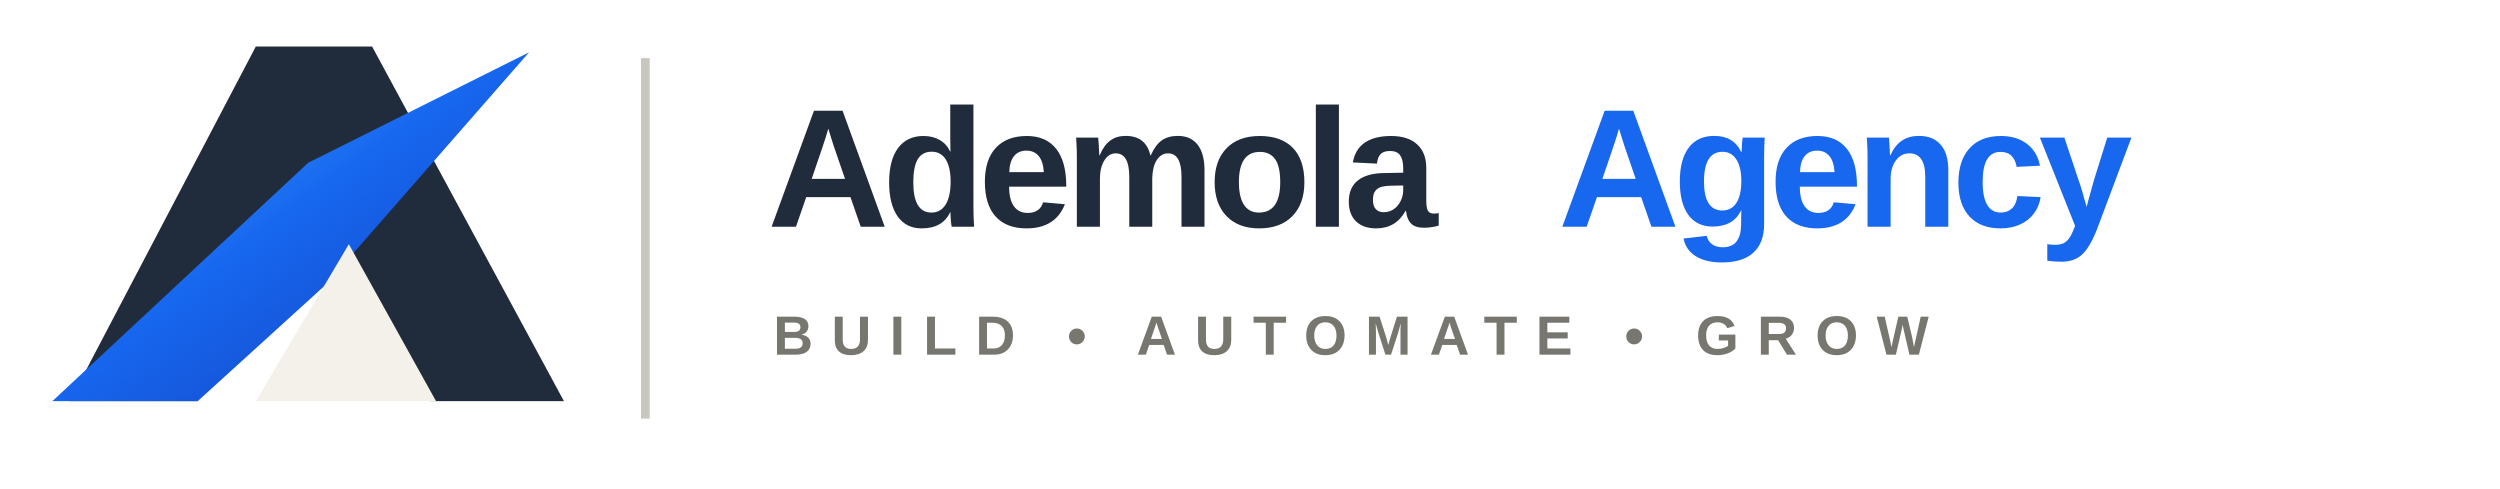
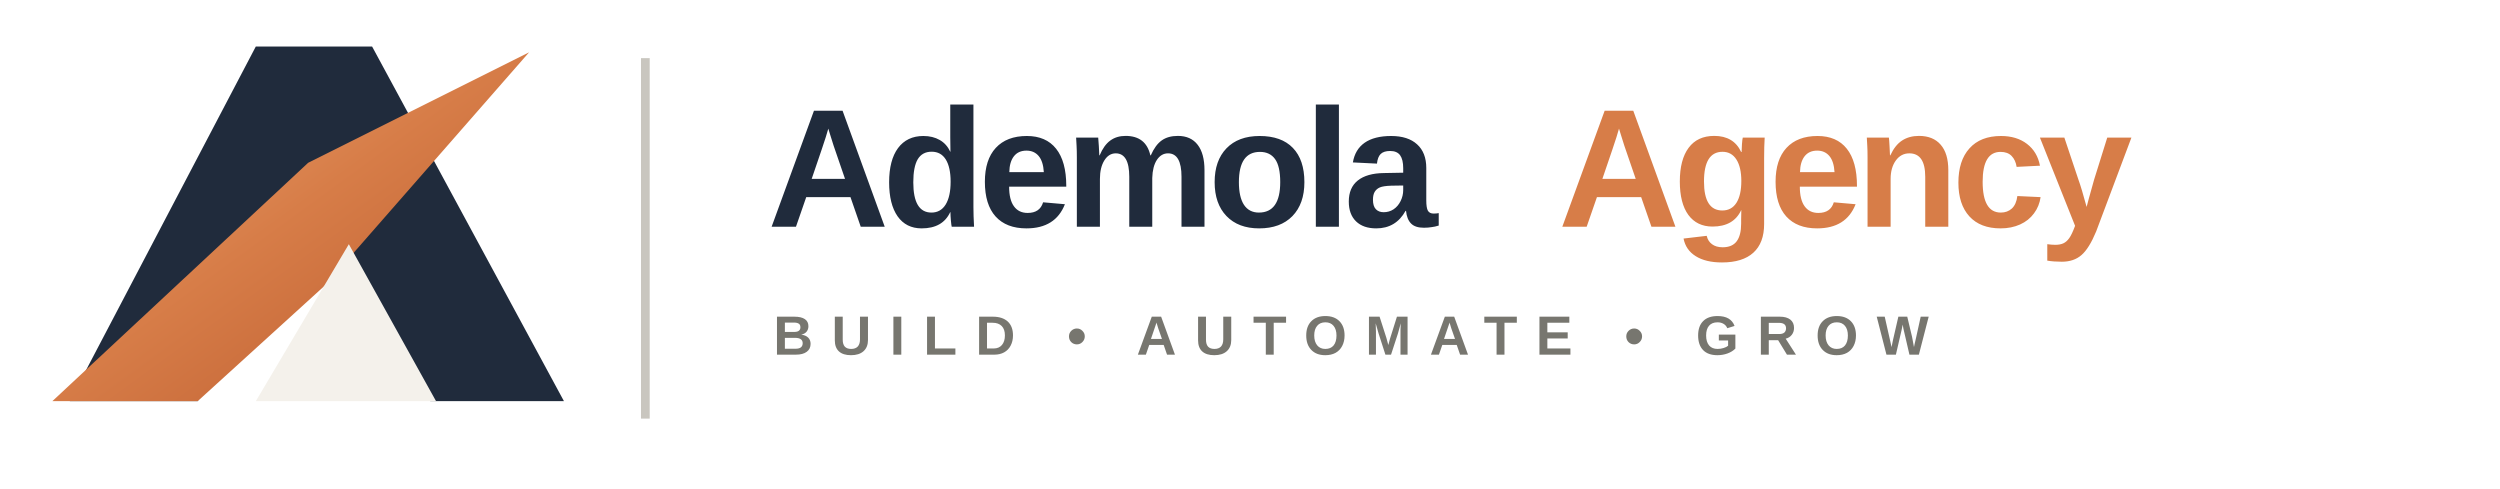
<svg xmlns="http://www.w3.org/2000/svg" viewBox="0 0 430 84" role="img" aria-labelledby="title desc">
  <defs>
    <linearGradient id="blue" x1="0" y1="0" x2="1" y2="1">
-       <stop offset="0" stop-color="#48b8ff" />
-       <stop offset=".48" stop-color="#1767ef" />
-       <stop offset="1" stop-color="#123bb8" />
+       <stop offset="0" stop-color="#edaa78" />
+       <stop offset=".48" stop-color="#d77d48" />
+       <stop offset="1" stop-color="#b9582c" />
    </linearGradient>
  </defs>
  <path d="M12 69 44 8h20l33 61H74L54 31 34 69Z" fill="#202b3c" />
  <path d="M9 69 53 28 91 9 56 49 34 69Z" fill="url(#blue)" />
  <path d="M44 69 60 42 75 69Z" fill="#f4f1eb" />
  <path d="M111 10v62" stroke="#c9c6bf" stroke-width="1.5" />
  <text x="132" y="39" font-family="Arial,Helvetica,sans-serif" font-size="29" font-weight="700" letter-spacing="-1.2" fill="#202b3c">Ademola</text>
-   <text x="268" y="39" font-family="Arial,Helvetica,sans-serif" font-size="29" font-weight="700" letter-spacing="-1.2" fill="#1767ef">Agency</text>
+   <text x="268" y="39" font-family="Arial,Helvetica,sans-serif" font-size="29" font-weight="700" letter-spacing="-1.2" fill="#d77d48">Agency</text>
  <text x="133" y="61" font-family="Arial,Helvetica,sans-serif" font-size="9.5" font-weight="600" letter-spacing="3.15" fill="#77766f">BUILD  •  AUTOMATE  •  GROW</text>
</svg>
